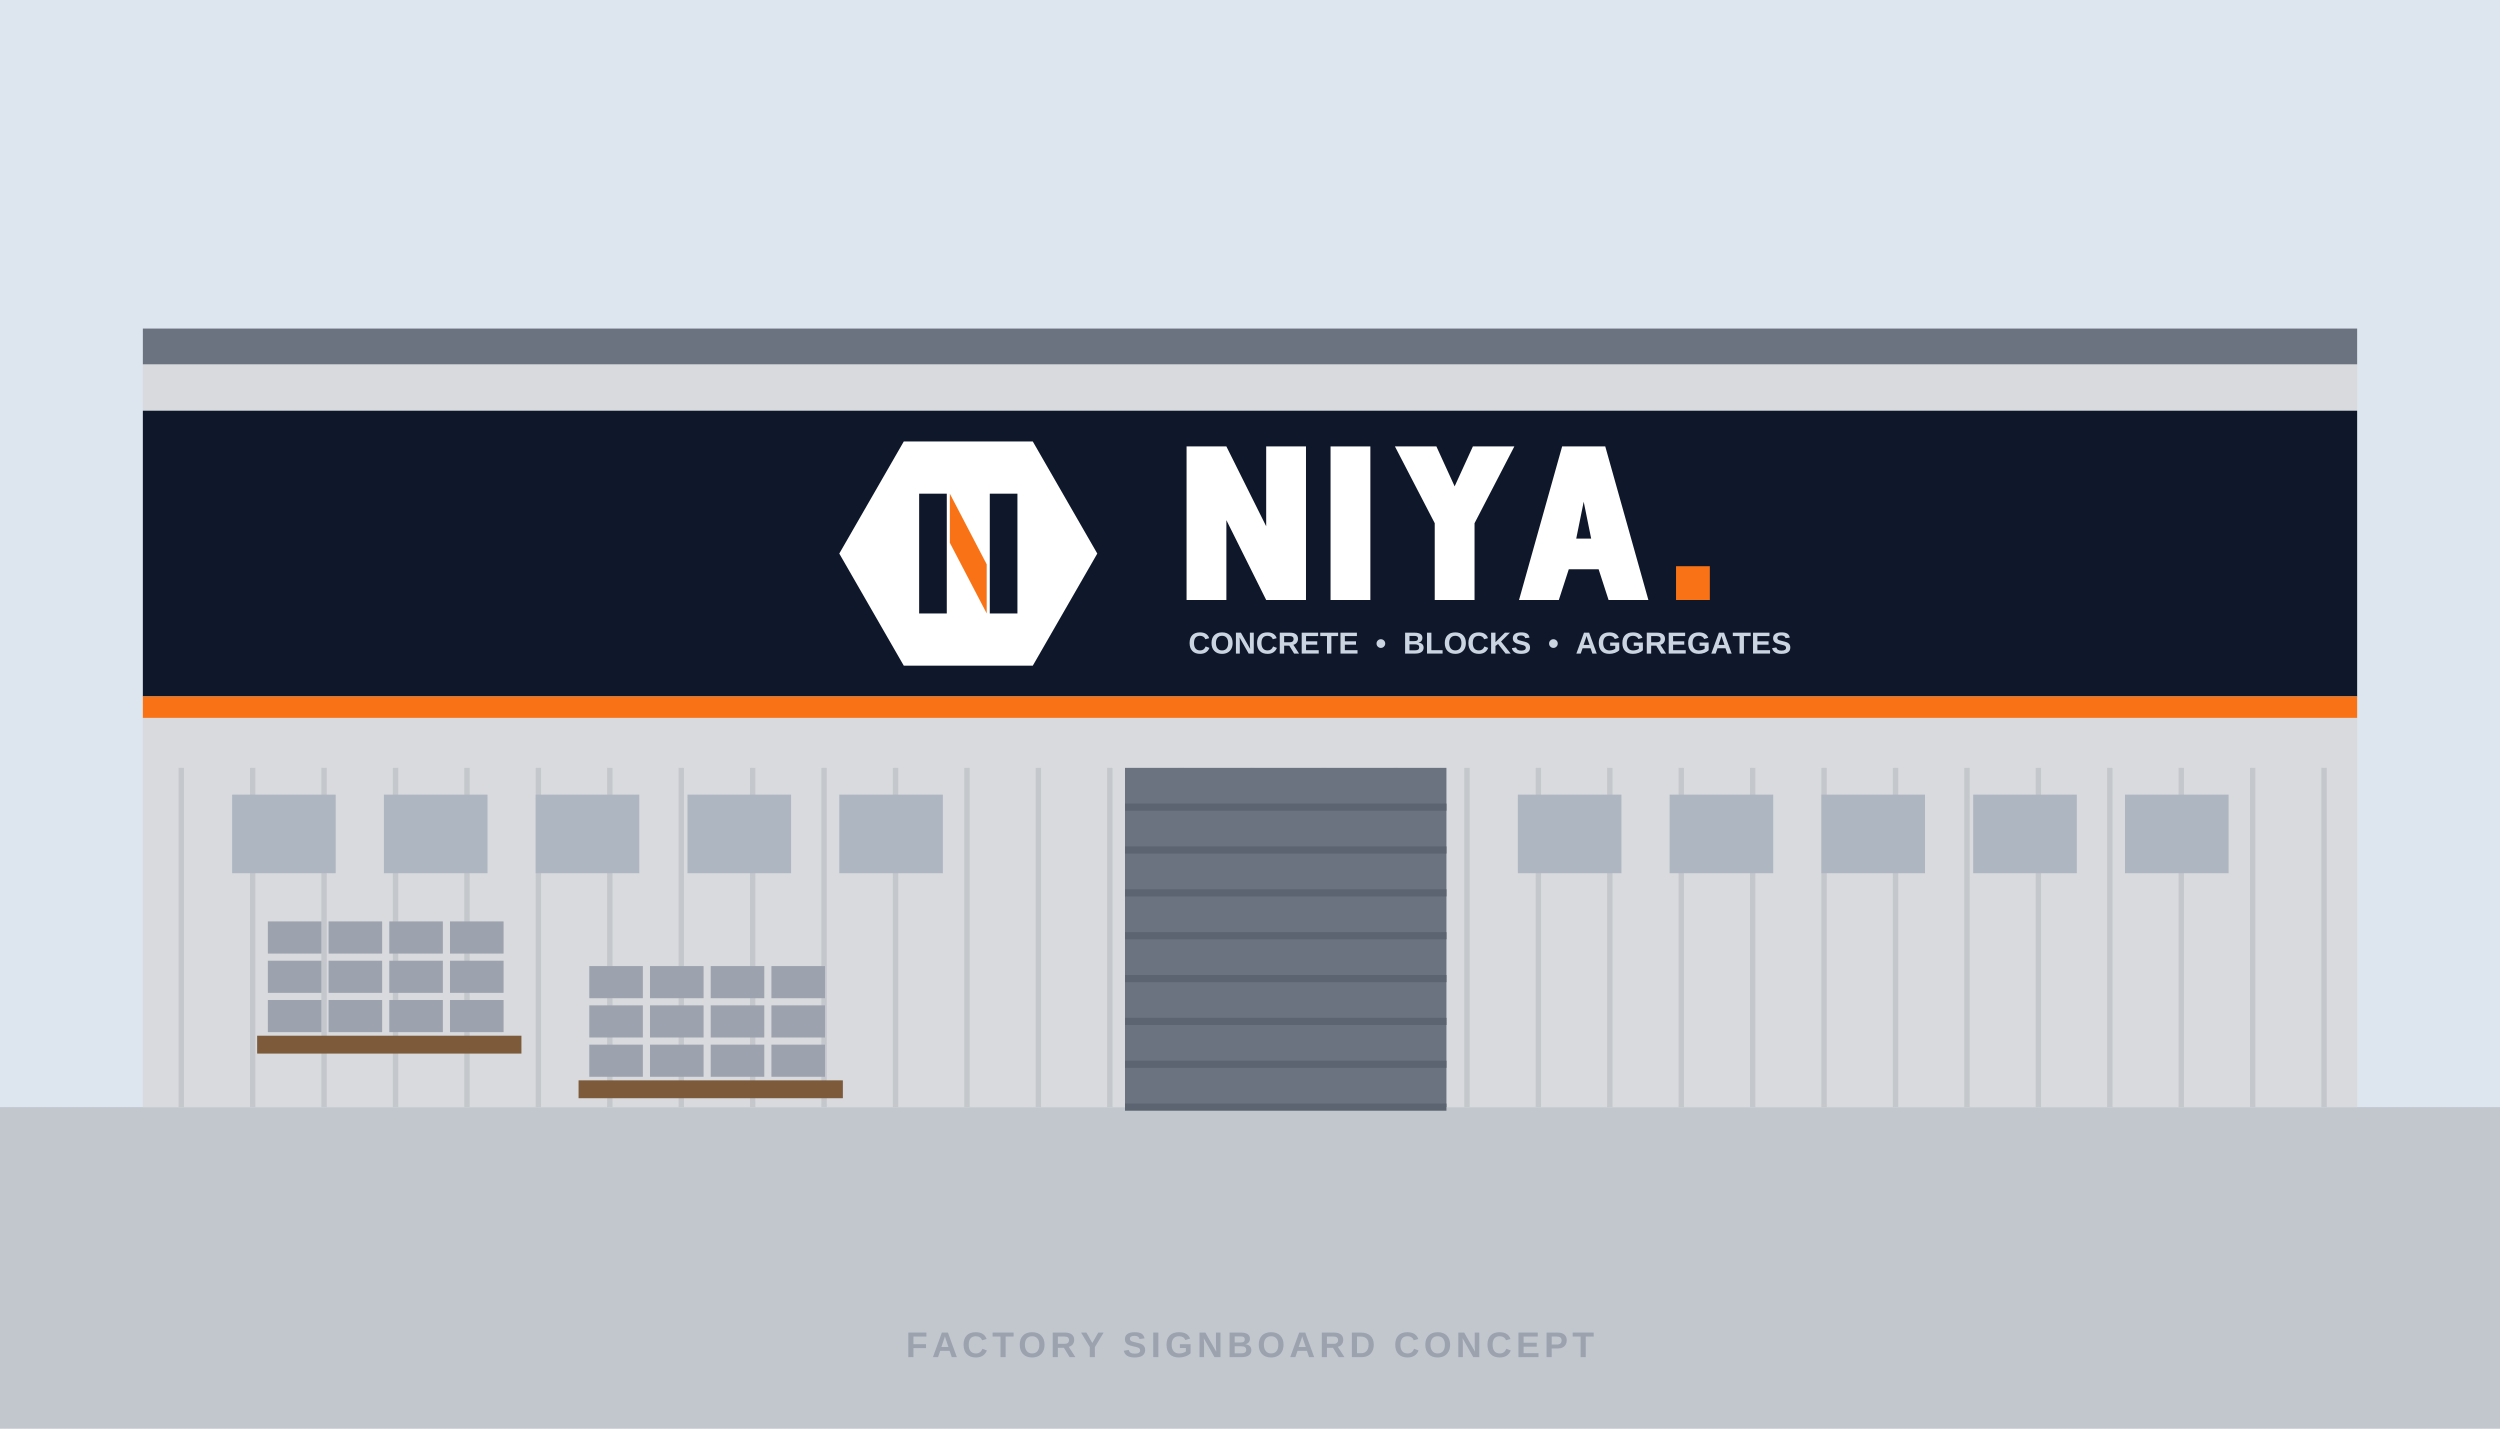
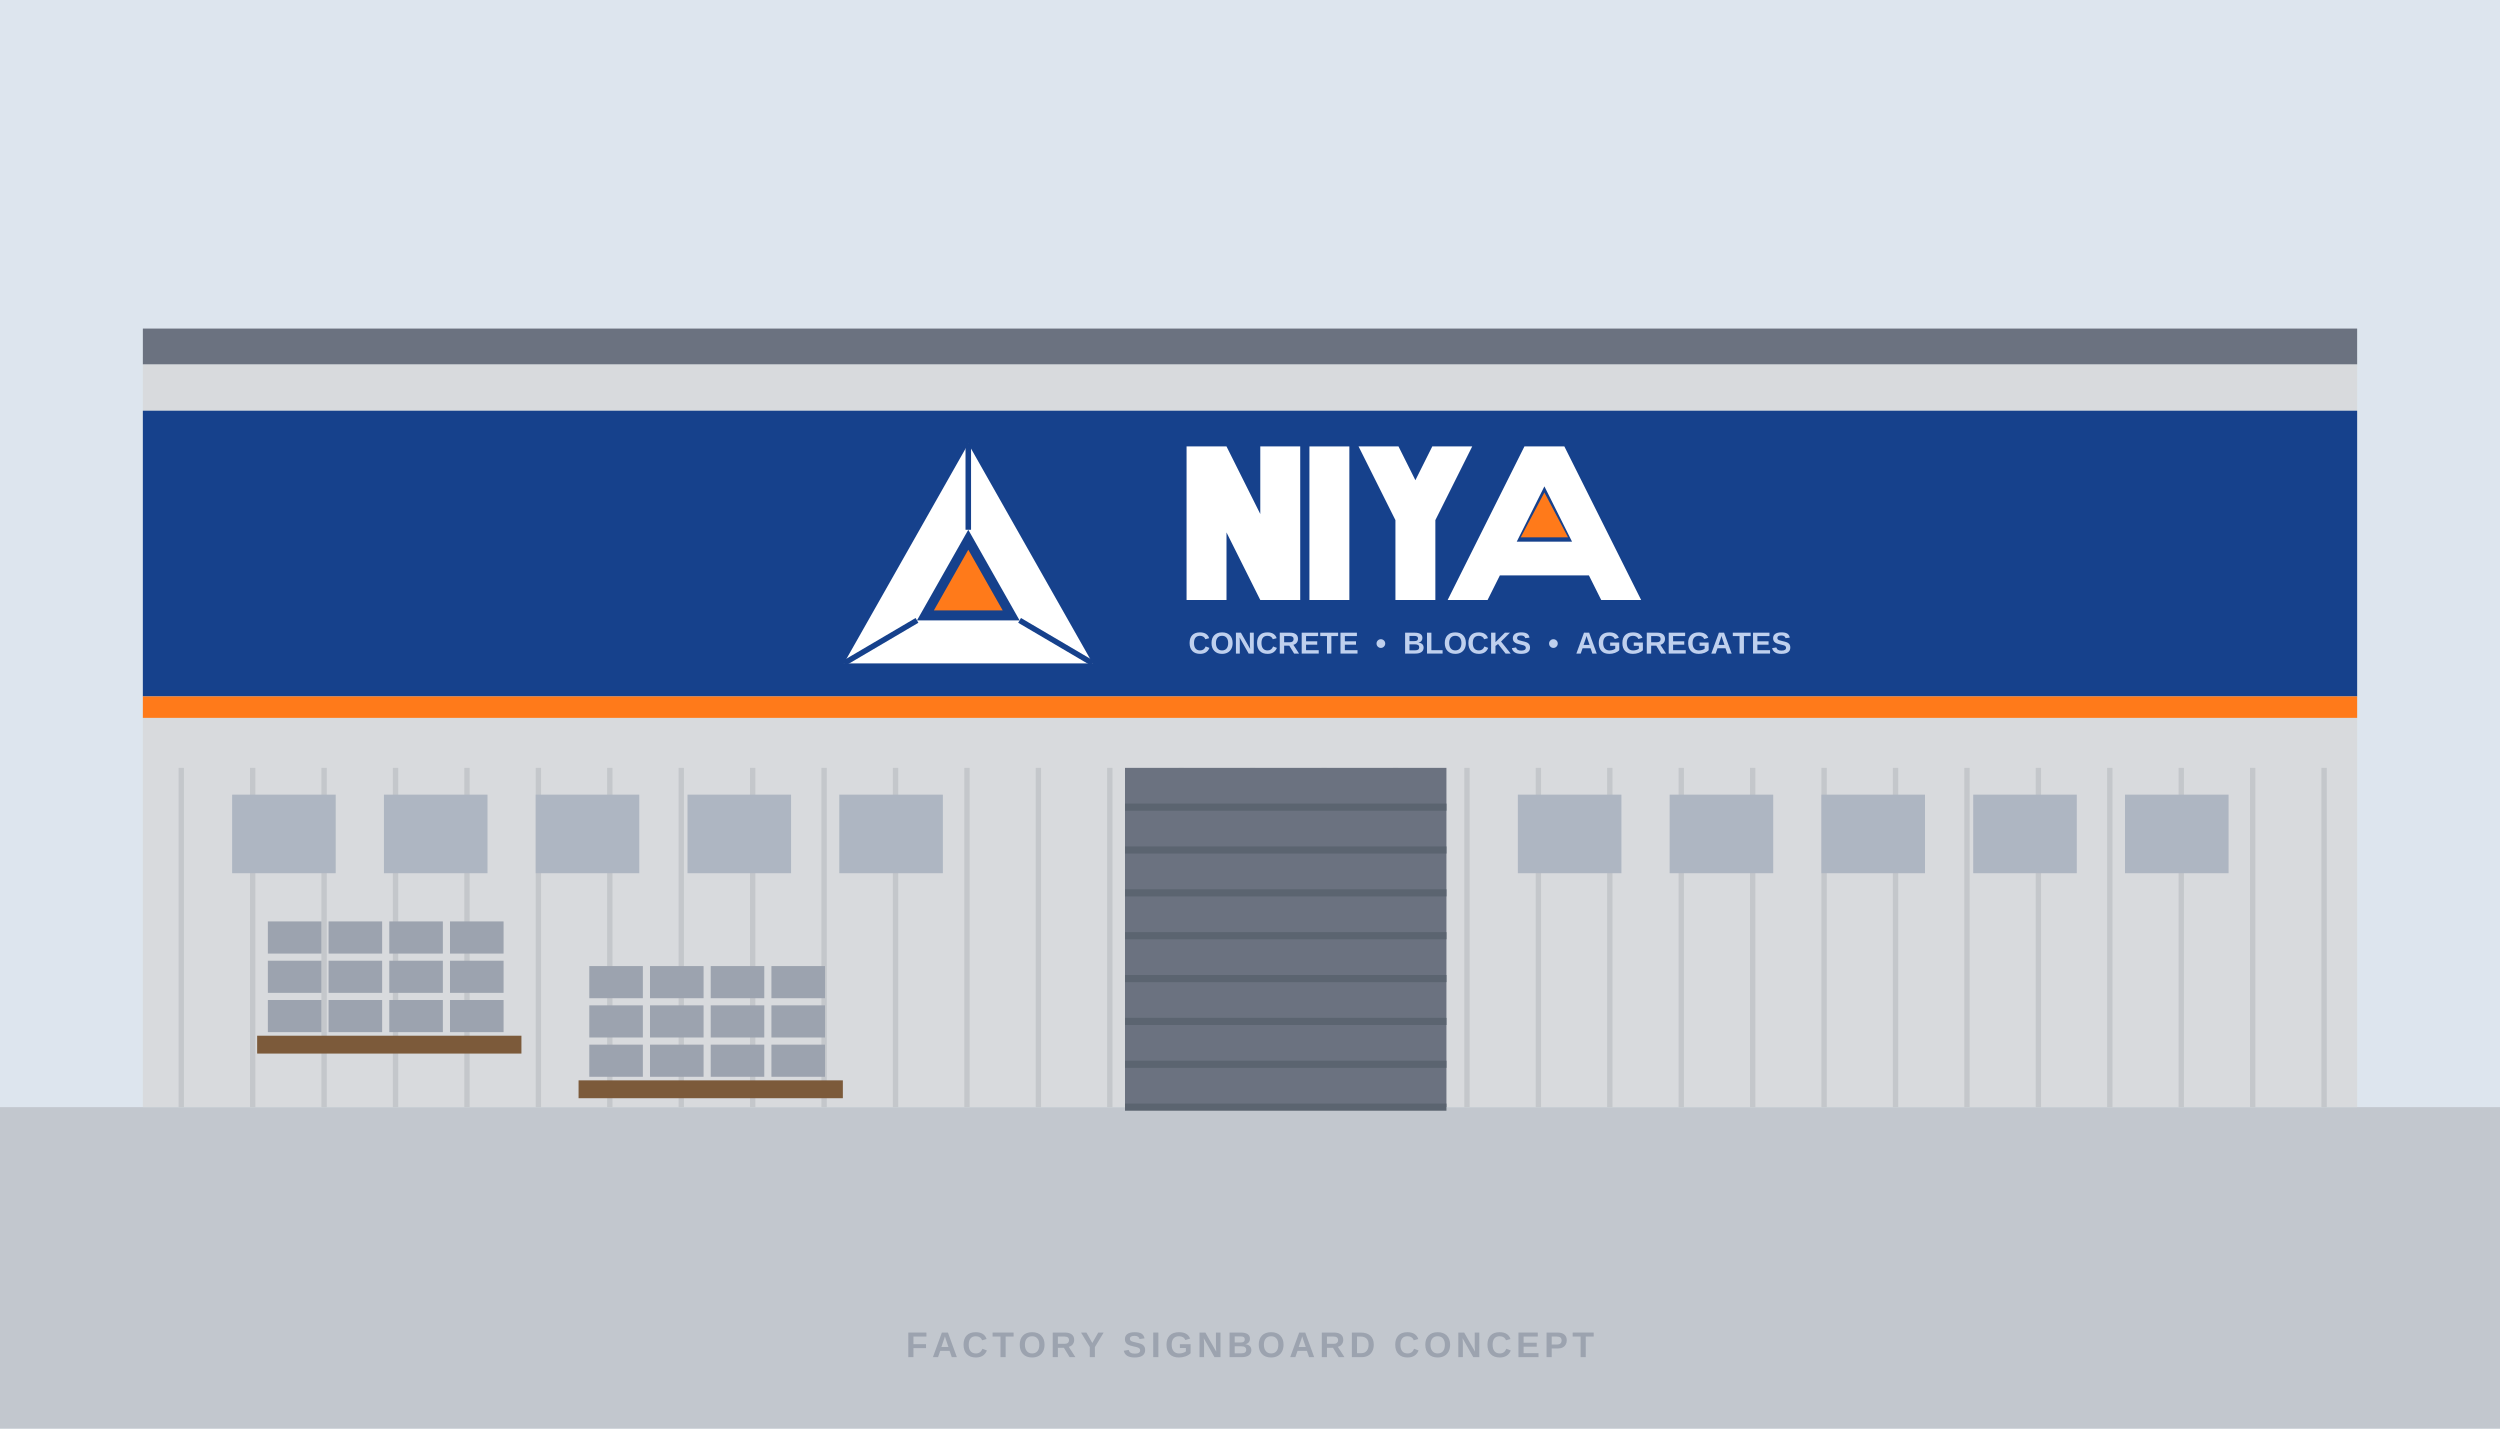
<svg xmlns="http://www.w3.org/2000/svg" viewBox="0 0 1400 800" width="1400" height="800">
  <rect width="1400" height="800" fill="#DDE5EE" />
  <rect y="620" width="1400" height="180" fill="#C2C7CE" />
  <rect x="80" y="200" width="1240" height="420" fill="#D8DADD" />
  <rect x="80" y="184" width="1240" height="20" fill="#6B7280" />
  <rect x="100" y="430" width="3" height="190" fill="#C4C7CB" />
  <rect x="140" y="430" width="3" height="190" fill="#C4C7CB" />
  <rect x="180" y="430" width="3" height="190" fill="#C4C7CB" />
  <rect x="220" y="430" width="3" height="190" fill="#C4C7CB" />
  <rect x="260" y="430" width="3" height="190" fill="#C4C7CB" />
  <rect x="300" y="430" width="3" height="190" fill="#C4C7CB" />
  <rect x="340" y="430" width="3" height="190" fill="#C4C7CB" />
  <rect x="380" y="430" width="3" height="190" fill="#C4C7CB" />
  <rect x="420" y="430" width="3" height="190" fill="#C4C7CB" />
  <rect x="460" y="430" width="3" height="190" fill="#C4C7CB" />
  <rect x="500" y="430" width="3" height="190" fill="#C4C7CB" />
  <rect x="540" y="430" width="3" height="190" fill="#C4C7CB" />
  <rect x="580" y="430" width="3" height="190" fill="#C4C7CB" />
  <rect x="620" y="430" width="3" height="190" fill="#C4C7CB" />
  <rect x="660" y="430" width="3" height="190" fill="#C4C7CB" />
  <rect x="700" y="430" width="3" height="190" fill="#C4C7CB" />
  <rect x="740" y="430" width="3" height="190" fill="#C4C7CB" />
  <rect x="780" y="430" width="3" height="190" fill="#C4C7CB" />
  <rect x="820" y="430" width="3" height="190" fill="#C4C7CB" />
  <rect x="860" y="430" width="3" height="190" fill="#C4C7CB" />
  <rect x="900" y="430" width="3" height="190" fill="#C4C7CB" />
  <rect x="940" y="430" width="3" height="190" fill="#C4C7CB" />
  <rect x="980" y="430" width="3" height="190" fill="#C4C7CB" />
  <rect x="1020" y="430" width="3" height="190" fill="#C4C7CB" />
  <rect x="1060" y="430" width="3" height="190" fill="#C4C7CB" />
  <rect x="1100" y="430" width="3" height="190" fill="#C4C7CB" />
  <rect x="1140" y="430" width="3" height="190" fill="#C4C7CB" />
  <rect x="1180" y="430" width="3" height="190" fill="#C4C7CB" />
  <rect x="1220" y="430" width="3" height="190" fill="#C4C7CB" />
  <rect x="1260" y="430" width="3" height="190" fill="#C4C7CB" />
  <rect x="1300" y="430" width="3" height="190" fill="#C4C7CB" />
  <rect x="130" y="445" width="58" height="44" fill="#AEB6C2" />
  <rect x="215" y="445" width="58" height="44" fill="#AEB6C2" />
  <rect x="300" y="445" width="58" height="44" fill="#AEB6C2" />
  <rect x="385" y="445" width="58" height="44" fill="#AEB6C2" />
  <rect x="470" y="445" width="58" height="44" fill="#AEB6C2" />
  <rect x="850" y="445" width="58" height="44" fill="#AEB6C2" />
  <rect x="935" y="445" width="58" height="44" fill="#AEB6C2" />
  <rect x="1020" y="445" width="58" height="44" fill="#AEB6C2" />
  <rect x="1105" y="445" width="58" height="44" fill="#AEB6C2" />
  <rect x="1190" y="445" width="58" height="44" fill="#AEB6C2" />
  <rect x="630" y="430" width="180" height="190" fill="#6B7280" />
  <rect x="630" y="450" width="180" height="4" fill="#5B6470" />
  <rect x="630" y="474" width="180" height="4" fill="#5B6470" />
  <rect x="630" y="498" width="180" height="4" fill="#5B6470" />
  <rect x="630" y="522" width="180" height="4" fill="#5B6470" />
  <rect x="630" y="546" width="180" height="4" fill="#5B6470" />
  <rect x="630" y="570" width="180" height="4" fill="#5B6470" />
  <rect x="630" y="594" width="180" height="4" fill="#5B6470" />
  <rect x="630" y="618" width="180" height="4" fill="#5B6470" />
-   <rect x="80" y="230" width="1240" height="160" fill="#0F172A" />
-   <rect x="80" y="390" width="1240" height="12" fill="#F97316" />
-   <g transform="translate(470.00 247.22) scale(0.86)">
-     <polygon points="0,73 42,0 126,0 168,73 126,146 42,146" fill="#FFFFFF" />
-     <rect x="52" y="34" width="18" height="78" fill="#0F172A" />
-     <rect x="98" y="34" width="18" height="78" fill="#0F172A" />
-     <polygon points="72,34 96,80 96,112 72,66" fill="#F97316" />
+   <rect x="80" y="230" width="1240" height="160" fill="#16418C" />
+   <rect x="80" y="390" width="1240" height="12" fill="#FF7A1A" />
+   <g transform="translate(470.00 246.79) scale(0.86)">
+     <polygon points="84.0,2.0 3.0,145.0 165.0,145.0" fill="#FFFFFF" />
+     <polygon points="84.0,58.0 50.6,117.0 117.4,117.0" fill="#16418C" />
+     <line x1="84.0" y1="2.0" x2="84.0" y2="58.0" stroke="#16418C" stroke-width="3.6" />
+     <line x1="3.0" y1="145.0" x2="50.6" y2="117.0" stroke="#16418C" stroke-width="3.6" />
+     <line x1="165.0" y1="145.0" x2="117.4" y2="117.0" stroke="#16418C" stroke-width="3.6" />
+     <polygon points="84.0,71.0 61.6,110.5 106.4,110.5" fill="#FF7A1A" />
  </g>
  <g fill="#FFFFFF" fill-rule="evenodd">
-     <path transform="translate(664.48 250.00) scale(0.9288 0.86)" d="M0 100 L0 0 L24 0 L48 52 L48 0 L72 0 L72 100 L48 100 L24 48 L24 100 Z" />
-     <path transform="translate(745.11 250.00) scale(0.9288 0.86)" d="M0 0 L24 0 L24 100 L0 100 Z" />
-     <path transform="translate(781.16 250.00) scale(0.9288 0.86)" d="M0 0 L25 0 L36 26 L47 0 L72 0 L48 50 L48 100 L24 100 L24 50 Z" />
-     <path transform="translate(850.65 250.00) scale(0.9288 0.86)" d="M26 0 L52 0 L78 100 L54 100 L48 80 L30 80 L24 100 L0 100 Z M34.5 60 L43.5 60 L39 36 Z" />
+     <path transform="translate(664.48 250.00) scale(0.86)" d="M0 100 L0 0 L26 0 L48 44 L48 0 L74 0 L74 100 L48 100 L26 56 L26 100 Z" />
+     <path transform="translate(733.28 250.00) scale(0.86)" d="M0 0 L26 0 L26 100 L0 100 Z" />
+     <path transform="translate(760.80 250.00) scale(0.86)" d="M0 0 L26 0 L37 22 L48 0 L74 0 L50 48 L50 100 L24 100 L24 48 Z" />
+     <path transform="translate(810.68 250.00) scale(0.86)" d="M50 0 L76 0 L126 100 L100 100 L92 84 L34 84 L26 100 L0 100 Z M63 26 L81 62 L45 62 Z" />
+     <polygon points="63,30 78.4,59.2 47.6,59.2" fill="#FF7A1A" transform="translate(810.68 250.00) scale(0.86)" />
  </g>
-   <rect x="938.58" y="317.08" width="18.92" height="18.92" fill="#F97316" />
-   <g fill="#CBD5E1">
+   <g fill="#BFD0EE">
    <path transform="translate(665.48 366.00) scale(0.008301 -0.008301)" d="M795 212Q1062 212 1166 480L1423 383Q1340 179 1179.5 79.5Q1019 -20 795 -20Q455 -20 269.5 172.5Q84 365 84 711Q84 1058 263.0 1244.0Q442 1430 782 1430Q1030 1430 1186.0 1330.5Q1342 1231 1405 1038L1145 967Q1112 1073 1015.5 1135.5Q919 1198 788 1198Q588 1198 484.5 1074.0Q381 950 381 711Q381 468 487.5 340.0Q594 212 795 212Z" />
    <path transform="translate(677.76 366.00) scale(0.008301 -0.008301)" d="M1507 711Q1507 491 1420.0 324.0Q1333 157 1171.0 68.5Q1009 -20 793 -20Q461 -20 272.5 175.5Q84 371 84 711Q84 1050 272.0 1240.0Q460 1430 795 1430Q1130 1430 1318.5 1238.0Q1507 1046 1507 711ZM1206 711Q1206 939 1098.0 1068.5Q990 1198 795 1198Q597 1198 489.0 1069.5Q381 941 381 711Q381 479 491.5 345.5Q602 212 793 212Q991 212 1098.5 342.0Q1206 472 1206 711Z" />
    <path transform="translate(690.98 366.00) scale(0.008301 -0.008301)" d="M995 0 381 1085Q399 927 399 831V0H137V1409H474L1097 315Q1079 466 1079 590V1409H1341V0Z" />
    <path transform="translate(703.26 366.00) scale(0.008301 -0.008301)" d="M795 212Q1062 212 1166 480L1423 383Q1340 179 1179.5 79.5Q1019 -20 795 -20Q455 -20 269.5 172.5Q84 365 84 711Q84 1058 263.0 1244.0Q442 1430 782 1430Q1030 1430 1186.0 1330.5Q1342 1231 1405 1038L1145 967Q1112 1073 1015.5 1135.5Q919 1198 788 1198Q588 1198 484.5 1074.0Q381 950 381 711Q381 468 487.5 340.0Q594 212 795 212Z" />
    <path transform="translate(715.53 366.00) scale(0.008301 -0.008301)" d="M1105 0 778 535H432V0H137V1409H841Q1093 1409 1230.0 1300.5Q1367 1192 1367 989Q1367 841 1283.0 733.5Q1199 626 1056 592L1437 0ZM1070 977Q1070 1180 810 1180H432V764H818Q942 764 1006.0 820.0Q1070 876 1070 977Z" />
    <path transform="translate(727.81 366.00) scale(0.008301 -0.008301)" d="M137 0V1409H1245V1181H432V827H1184V599H432V228H1286V0Z" />
    <path transform="translate(739.15 366.00) scale(0.008301 -0.008301)" d="M773 1181V0H478V1181H23V1409H1229V1181Z" />
    <path transform="translate(749.53 366.00) scale(0.008301 -0.008301)" d="M137 0V1409H1245V1181H432V827H1184V599H432V228H1286V0Z" />
    <path transform="translate(770.32 366.00) scale(0.008301 -0.008301)" d="M651 676Q651 555 564.0 468.0Q477 381 356 381Q237 381 151.0 467.5Q65 554 65 676Q65 798 150.5 883.5Q236 969 356 969Q478 969 564.5 883.5Q651 798 651 676Z" />
    <path transform="translate(785.72 366.00) scale(0.008301 -0.008301)" d="M1386 402Q1386 210 1242.0 105.0Q1098 0 842 0H137V1409H782Q1040 1409 1172.5 1319.5Q1305 1230 1305 1055Q1305 935 1238.5 852.5Q1172 770 1036 741Q1207 721 1296.5 633.5Q1386 546 1386 402ZM1008 1015Q1008 1110 947.5 1150.0Q887 1190 768 1190H432V841H770Q895 841 951.5 884.5Q1008 928 1008 1015ZM1090 425Q1090 623 806 623H432V219H817Q959 219 1024.5 270.5Q1090 322 1090 425Z" />
    <path transform="translate(797.99 366.00) scale(0.008301 -0.008301)" d="M137 0V1409H432V228H1188V0Z" />
    <path transform="translate(808.38 366.00) scale(0.008301 -0.008301)" d="M1507 711Q1507 491 1420.0 324.0Q1333 157 1171.0 68.5Q1009 -20 793 -20Q461 -20 272.5 175.5Q84 371 84 711Q84 1050 272.0 1240.0Q460 1430 795 1430Q1130 1430 1318.5 1238.0Q1507 1046 1507 711ZM1206 711Q1206 939 1098.0 1068.5Q990 1198 795 1198Q597 1198 489.0 1069.5Q381 941 381 711Q381 479 491.5 345.5Q602 212 793 212Q991 212 1098.5 342.0Q1206 472 1206 711Z" />
    <path transform="translate(821.60 366.00) scale(0.008301 -0.008301)" d="M795 212Q1062 212 1166 480L1423 383Q1340 179 1179.5 79.5Q1019 -20 795 -20Q455 -20 269.5 172.5Q84 365 84 711Q84 1058 263.0 1244.0Q442 1430 782 1430Q1030 1430 1186.0 1330.5Q1342 1231 1405 1038L1145 967Q1112 1073 1015.5 1135.5Q919 1198 788 1198Q588 1198 484.5 1074.0Q381 950 381 711Q381 468 487.5 340.0Q594 212 795 212Z" />
    <path transform="translate(833.88 366.00) scale(0.008301 -0.008301)" d="M1112 0 606 647 432 514V0H137V1409H432V770L1067 1409H1411L809 813L1460 0Z" />
    <path transform="translate(846.15 366.00) scale(0.008301 -0.008301)" d="M1286 406Q1286 199 1132.5 89.5Q979 -20 682 -20Q411 -20 257.0 76.0Q103 172 59 367L344 414Q373 302 457.0 251.5Q541 201 690 201Q999 201 999 389Q999 449 963.5 488.0Q928 527 863.5 553.0Q799 579 616 616Q458 653 396.0 675.5Q334 698 284.0 728.5Q234 759 199.0 802.0Q164 845 144.5 903.0Q125 961 125 1036Q125 1227 268.5 1328.5Q412 1430 686 1430Q948 1430 1079.5 1348.0Q1211 1266 1249 1077L963 1038Q941 1129 873.5 1175.0Q806 1221 680 1221Q412 1221 412 1053Q412 998 440.5 963.0Q469 928 525.0 903.5Q581 879 752 842Q955 799 1042.5 762.5Q1130 726 1181.0 677.5Q1232 629 1259.0 561.5Q1286 494 1286 406Z" />
    <path transform="translate(866.94 366.00) scale(0.008301 -0.008301)" d="M651 676Q651 555 564.0 468.0Q477 381 356 381Q237 381 151.0 467.5Q65 554 65 676Q65 798 150.5 883.5Q236 969 356 969Q478 969 564.5 883.5Q651 798 651 676Z" />
    <path transform="translate(882.34 366.00) scale(0.008301 -0.008301)" d="M1133 0 1008 360H471L346 0H51L565 1409H913L1425 0ZM739 1192 733 1170Q723 1134 709.0 1088.0Q695 1042 537 582H942L803 987L760 1123Z" />
    <path transform="translate(894.61 366.00) scale(0.008301 -0.008301)" d="M806 211Q921 211 1029.0 244.5Q1137 278 1196 330V525H852V743H1466V225Q1354 110 1174.5 45.0Q995 -20 798 -20Q454 -20 269.0 170.5Q84 361 84 711Q84 1059 270.0 1244.5Q456 1430 805 1430Q1301 1430 1436 1063L1164 981Q1120 1088 1026.0 1143.0Q932 1198 805 1198Q597 1198 489.0 1072.0Q381 946 381 711Q381 472 492.5 341.5Q604 211 806 211Z" />
    <path transform="translate(907.84 366.00) scale(0.008301 -0.008301)" d="M806 211Q921 211 1029.0 244.5Q1137 278 1196 330V525H852V743H1466V225Q1354 110 1174.5 45.0Q995 -20 798 -20Q454 -20 269.0 170.5Q84 361 84 711Q84 1059 270.0 1244.5Q456 1430 805 1430Q1301 1430 1436 1063L1164 981Q1120 1088 1026.0 1143.0Q932 1198 805 1198Q597 1198 489.0 1072.0Q381 946 381 711Q381 472 492.5 341.5Q604 211 806 211Z" />
    <path transform="translate(921.06 366.00) scale(0.008301 -0.008301)" d="M1105 0 778 535H432V0H137V1409H841Q1093 1409 1230.0 1300.5Q1367 1192 1367 989Q1367 841 1283.0 733.5Q1199 626 1056 592L1437 0ZM1070 977Q1070 1180 810 1180H432V764H818Q942 764 1006.0 820.0Q1070 876 1070 977Z" />
    <path transform="translate(933.34 366.00) scale(0.008301 -0.008301)" d="M137 0V1409H1245V1181H432V827H1184V599H432V228H1286V0Z" />
    <path transform="translate(944.68 366.00) scale(0.008301 -0.008301)" d="M806 211Q921 211 1029.0 244.5Q1137 278 1196 330V525H852V743H1466V225Q1354 110 1174.5 45.0Q995 -20 798 -20Q454 -20 269.0 170.5Q84 361 84 711Q84 1059 270.0 1244.5Q456 1430 805 1430Q1301 1430 1436 1063L1164 981Q1120 1088 1026.0 1143.0Q932 1198 805 1198Q597 1198 489.0 1072.0Q381 946 381 711Q381 472 492.5 341.5Q604 211 806 211Z" />
    <path transform="translate(957.90 366.00) scale(0.008301 -0.008301)" d="M1133 0 1008 360H471L346 0H51L565 1409H913L1425 0ZM739 1192 733 1170Q723 1134 709.0 1088.0Q695 1042 537 582H942L803 987L760 1123Z" />
    <path transform="translate(970.18 366.00) scale(0.008301 -0.008301)" d="M773 1181V0H478V1181H23V1409H1229V1181Z" />
    <path transform="translate(980.56 366.00) scale(0.008301 -0.008301)" d="M137 0V1409H1245V1181H432V827H1184V599H432V228H1286V0Z" />
    <path transform="translate(991.90 366.00) scale(0.008301 -0.008301)" d="M1286 406Q1286 199 1132.5 89.5Q979 -20 682 -20Q411 -20 257.0 76.0Q103 172 59 367L344 414Q373 302 457.0 251.5Q541 201 690 201Q999 201 999 389Q999 449 963.5 488.0Q928 527 863.5 553.0Q799 579 616 616Q458 653 396.0 675.5Q334 698 284.0 728.5Q234 759 199.0 802.0Q164 845 144.5 903.0Q125 961 125 1036Q125 1227 268.5 1328.5Q412 1430 686 1430Q948 1430 1079.5 1348.0Q1211 1266 1249 1077L963 1038Q941 1129 873.5 1175.0Q806 1221 680 1221Q412 1221 412 1053Q412 998 440.5 963.0Q469 928 525.0 903.5Q581 879 752 842Q955 799 1042.5 762.5Q1130 726 1181.0 677.5Q1232 629 1259.0 561.5Q1286 494 1286 406Z" />
  </g>
  <rect x="150" y="560" width="30" height="18" fill="#9CA3AF" />
  <rect x="184" y="560" width="30" height="18" fill="#9CA3AF" />
  <rect x="218" y="560" width="30" height="18" fill="#9CA3AF" />
  <rect x="252" y="560" width="30" height="18" fill="#9CA3AF" />
  <rect x="150" y="538" width="30" height="18" fill="#9CA3AF" />
  <rect x="184" y="538" width="30" height="18" fill="#9CA3AF" />
  <rect x="218" y="538" width="30" height="18" fill="#9CA3AF" />
  <rect x="252" y="538" width="30" height="18" fill="#9CA3AF" />
  <rect x="150" y="516" width="30" height="18" fill="#9CA3AF" />
  <rect x="184" y="516" width="30" height="18" fill="#9CA3AF" />
  <rect x="218" y="516" width="30" height="18" fill="#9CA3AF" />
  <rect x="252" y="516" width="30" height="18" fill="#9CA3AF" />
  <rect x="144" y="580" width="148" height="10" fill="#7C5A3A" />
  <rect x="330" y="585" width="30" height="18" fill="#9CA3AF" />
  <rect x="364" y="585" width="30" height="18" fill="#9CA3AF" />
  <rect x="398" y="585" width="30" height="18" fill="#9CA3AF" />
  <rect x="432" y="585" width="30" height="18" fill="#9CA3AF" />
  <rect x="330" y="563" width="30" height="18" fill="#9CA3AF" />
  <rect x="364" y="563" width="30" height="18" fill="#9CA3AF" />
  <rect x="398" y="563" width="30" height="18" fill="#9CA3AF" />
  <rect x="432" y="563" width="30" height="18" fill="#9CA3AF" />
  <rect x="330" y="541" width="30" height="18" fill="#9CA3AF" />
  <rect x="364" y="541" width="30" height="18" fill="#9CA3AF" />
  <rect x="398" y="541" width="30" height="18" fill="#9CA3AF" />
  <rect x="432" y="541" width="30" height="18" fill="#9CA3AF" />
  <rect x="324" y="605" width="148" height="10" fill="#7C5A3A" />
  <g fill="#9CA3AF">
    <path transform="translate(507.31 760.00) scale(0.009766 -0.009766)" d="M432 1181V745H1153V517H432V0H137V1409H1176V1181Z" />
    <path transform="translate(521.93 760.00) scale(0.009766 -0.009766)" d="M1133 0 1008 360H471L346 0H51L565 1409H913L1425 0ZM739 1192 733 1170Q723 1134 709.0 1088.0Q695 1042 537 582H942L803 987L760 1123Z" />
    <path transform="translate(538.77 760.00) scale(0.009766 -0.009766)" d="M795 212Q1062 212 1166 480L1423 383Q1340 179 1179.5 79.5Q1019 -20 795 -20Q455 -20 269.5 172.5Q84 365 84 711Q84 1058 263.0 1244.0Q442 1430 782 1430Q1030 1430 1186.0 1330.5Q1342 1231 1405 1038L1145 967Q1112 1073 1015.5 1135.5Q919 1198 788 1198Q588 1198 484.5 1074.0Q381 950 381 711Q381 468 487.5 340.0Q594 212 795 212Z" />
    <path transform="translate(555.61 760.00) scale(0.009766 -0.009766)" d="M773 1181V0H478V1181H23V1409H1229V1181Z" />
    <path transform="translate(570.23 760.00) scale(0.009766 -0.009766)" d="M1507 711Q1507 491 1420.0 324.0Q1333 157 1171.0 68.5Q1009 -20 793 -20Q461 -20 272.5 175.5Q84 371 84 711Q84 1050 272.0 1240.0Q460 1430 795 1430Q1130 1430 1318.5 1238.0Q1507 1046 1507 711ZM1206 711Q1206 939 1098.0 1068.5Q990 1198 795 1198Q597 1198 489.0 1069.5Q381 941 381 711Q381 479 491.5 345.5Q602 212 793 212Q991 212 1098.5 342.0Q1206 472 1206 711Z" />
    <path transform="translate(588.19 760.00) scale(0.009766 -0.009766)" d="M1105 0 778 535H432V0H137V1409H841Q1093 1409 1230.0 1300.5Q1367 1192 1367 989Q1367 841 1283.0 733.5Q1199 626 1056 592L1437 0ZM1070 977Q1070 1180 810 1180H432V764H818Q942 764 1006.0 820.0Q1070 876 1070 977Z" />
    <path transform="translate(605.03 760.00) scale(0.009766 -0.009766)" d="M831 578V0H537V578L35 1409H344L682 813L1024 1409H1333Z" />
    <path transform="translate(628.73 760.00) scale(0.009766 -0.009766)" d="M1286 406Q1286 199 1132.5 89.5Q979 -20 682 -20Q411 -20 257.0 76.0Q103 172 59 367L344 414Q373 302 457.0 251.5Q541 201 690 201Q999 201 999 389Q999 449 963.5 488.0Q928 527 863.5 553.0Q799 579 616 616Q458 653 396.0 675.5Q334 698 284.0 728.5Q234 759 199.0 802.0Q164 845 144.5 903.0Q125 961 125 1036Q125 1227 268.5 1328.5Q412 1430 686 1430Q948 1430 1079.5 1348.0Q1211 1266 1249 1077L963 1038Q941 1129 873.5 1175.0Q806 1221 680 1221Q412 1221 412 1053Q412 998 440.5 963.0Q469 928 525.0 903.5Q581 879 752 842Q955 799 1042.5 762.5Q1130 726 1181.0 677.5Q1232 629 1259.0 561.5Q1286 494 1286 406Z" />
    <path transform="translate(644.47 760.00) scale(0.009766 -0.009766)" d="M137 0V1409H432V0Z" />
    <path transform="translate(652.42 760.00) scale(0.009766 -0.009766)" d="M806 211Q921 211 1029.0 244.5Q1137 278 1196 330V525H852V743H1466V225Q1354 110 1174.5 45.0Q995 -20 798 -20Q454 -20 269.0 170.5Q84 361 84 711Q84 1059 270.0 1244.5Q456 1430 805 1430Q1301 1430 1436 1063L1164 981Q1120 1088 1026.0 1143.0Q932 1198 805 1198Q597 1198 489.0 1072.0Q381 946 381 711Q381 472 492.5 341.5Q604 211 806 211Z" />
    <path transform="translate(670.38 760.00) scale(0.009766 -0.009766)" d="M995 0 381 1085Q399 927 399 831V0H137V1409H474L1097 315Q1079 466 1079 590V1409H1341V0Z" />
    <path transform="translate(687.22 760.00) scale(0.009766 -0.009766)" d="M1386 402Q1386 210 1242.0 105.0Q1098 0 842 0H137V1409H782Q1040 1409 1172.5 1319.5Q1305 1230 1305 1055Q1305 935 1238.5 852.5Q1172 770 1036 741Q1207 721 1296.5 633.5Q1386 546 1386 402ZM1008 1015Q1008 1110 947.5 1150.0Q887 1190 768 1190H432V841H770Q895 841 951.5 884.5Q1008 928 1008 1015ZM1090 425Q1090 623 806 623H432V219H817Q959 219 1024.5 270.5Q1090 322 1090 425Z" />
    <path transform="translate(704.07 760.00) scale(0.009766 -0.009766)" d="M1507 711Q1507 491 1420.0 324.0Q1333 157 1171.0 68.5Q1009 -20 793 -20Q461 -20 272.5 175.5Q84 371 84 711Q84 1050 272.0 1240.0Q460 1430 795 1430Q1130 1430 1318.5 1238.0Q1507 1046 1507 711ZM1206 711Q1206 939 1098.0 1068.5Q990 1198 795 1198Q597 1198 489.0 1069.5Q381 941 381 711Q381 479 491.5 345.5Q602 212 793 212Q991 212 1098.5 342.0Q1206 472 1206 711Z" />
    <path transform="translate(722.02 760.00) scale(0.009766 -0.009766)" d="M1133 0 1008 360H471L346 0H51L565 1409H913L1425 0ZM739 1192 733 1170Q723 1134 709.0 1088.0Q695 1042 537 582H942L803 987L760 1123Z" />
    <path transform="translate(738.87 760.00) scale(0.009766 -0.009766)" d="M1105 0 778 535H432V0H137V1409H841Q1093 1409 1230.0 1300.5Q1367 1192 1367 989Q1367 841 1283.0 733.5Q1199 626 1056 592L1437 0ZM1070 977Q1070 1180 810 1180H432V764H818Q942 764 1006.0 820.0Q1070 876 1070 977Z" />
    <path transform="translate(755.71 760.00) scale(0.009766 -0.009766)" d="M1393 715Q1393 497 1307.5 334.5Q1222 172 1065.5 86.0Q909 0 707 0H137V1409H647Q1003 1409 1198.0 1229.5Q1393 1050 1393 715ZM1096 715Q1096 942 978.0 1061.5Q860 1181 641 1181H432V228H682Q872 228 984.0 359.0Q1096 490 1096 715Z" />
    <path transform="translate(780.51 760.00) scale(0.009766 -0.009766)" d="M795 212Q1062 212 1166 480L1423 383Q1340 179 1179.5 79.5Q1019 -20 795 -20Q455 -20 269.5 172.5Q84 365 84 711Q84 1058 263.0 1244.0Q442 1430 782 1430Q1030 1430 1186.0 1330.5Q1342 1231 1405 1038L1145 967Q1112 1073 1015.5 1135.5Q919 1198 788 1198Q588 1198 484.5 1074.0Q381 950 381 711Q381 468 487.5 340.0Q594 212 795 212Z" />
    <path transform="translate(797.35 760.00) scale(0.009766 -0.009766)" d="M1507 711Q1507 491 1420.0 324.0Q1333 157 1171.0 68.5Q1009 -20 793 -20Q461 -20 272.5 175.5Q84 371 84 711Q84 1050 272.0 1240.0Q460 1430 795 1430Q1130 1430 1318.5 1238.0Q1507 1046 1507 711ZM1206 711Q1206 939 1098.0 1068.5Q990 1198 795 1198Q597 1198 489.0 1069.5Q381 941 381 711Q381 479 491.5 345.5Q602 212 793 212Q991 212 1098.5 342.0Q1206 472 1206 711Z" />
    <path transform="translate(815.31 760.00) scale(0.009766 -0.009766)" d="M995 0 381 1085Q399 927 399 831V0H137V1409H474L1097 315Q1079 466 1079 590V1409H1341V0Z" />
    <path transform="translate(832.15 760.00) scale(0.009766 -0.009766)" d="M795 212Q1062 212 1166 480L1423 383Q1340 179 1179.5 79.5Q1019 -20 795 -20Q455 -20 269.5 172.5Q84 365 84 711Q84 1058 263.0 1244.0Q442 1430 782 1430Q1030 1430 1186.0 1330.5Q1342 1231 1405 1038L1145 967Q1112 1073 1015.5 1135.5Q919 1198 788 1198Q588 1198 484.5 1074.0Q381 950 381 711Q381 468 487.5 340.0Q594 212 795 212Z" />
    <path transform="translate(849.00 760.00) scale(0.009766 -0.009766)" d="M137 0V1409H1245V1181H432V827H1184V599H432V228H1286V0Z" />
    <path transform="translate(864.73 760.00) scale(0.009766 -0.009766)" d="M1296 963Q1296 827 1234.0 720.0Q1172 613 1056.5 554.5Q941 496 782 496H432V0H137V1409H770Q1023 1409 1159.5 1292.5Q1296 1176 1296 963ZM999 958Q999 1180 737 1180H432V723H745Q867 723 933.0 783.5Q999 844 999 958Z" />
    <path transform="translate(880.47 760.00) scale(0.009766 -0.009766)" d="M773 1181V0H478V1181H23V1409H1229V1181Z" />
  </g>
</svg>
